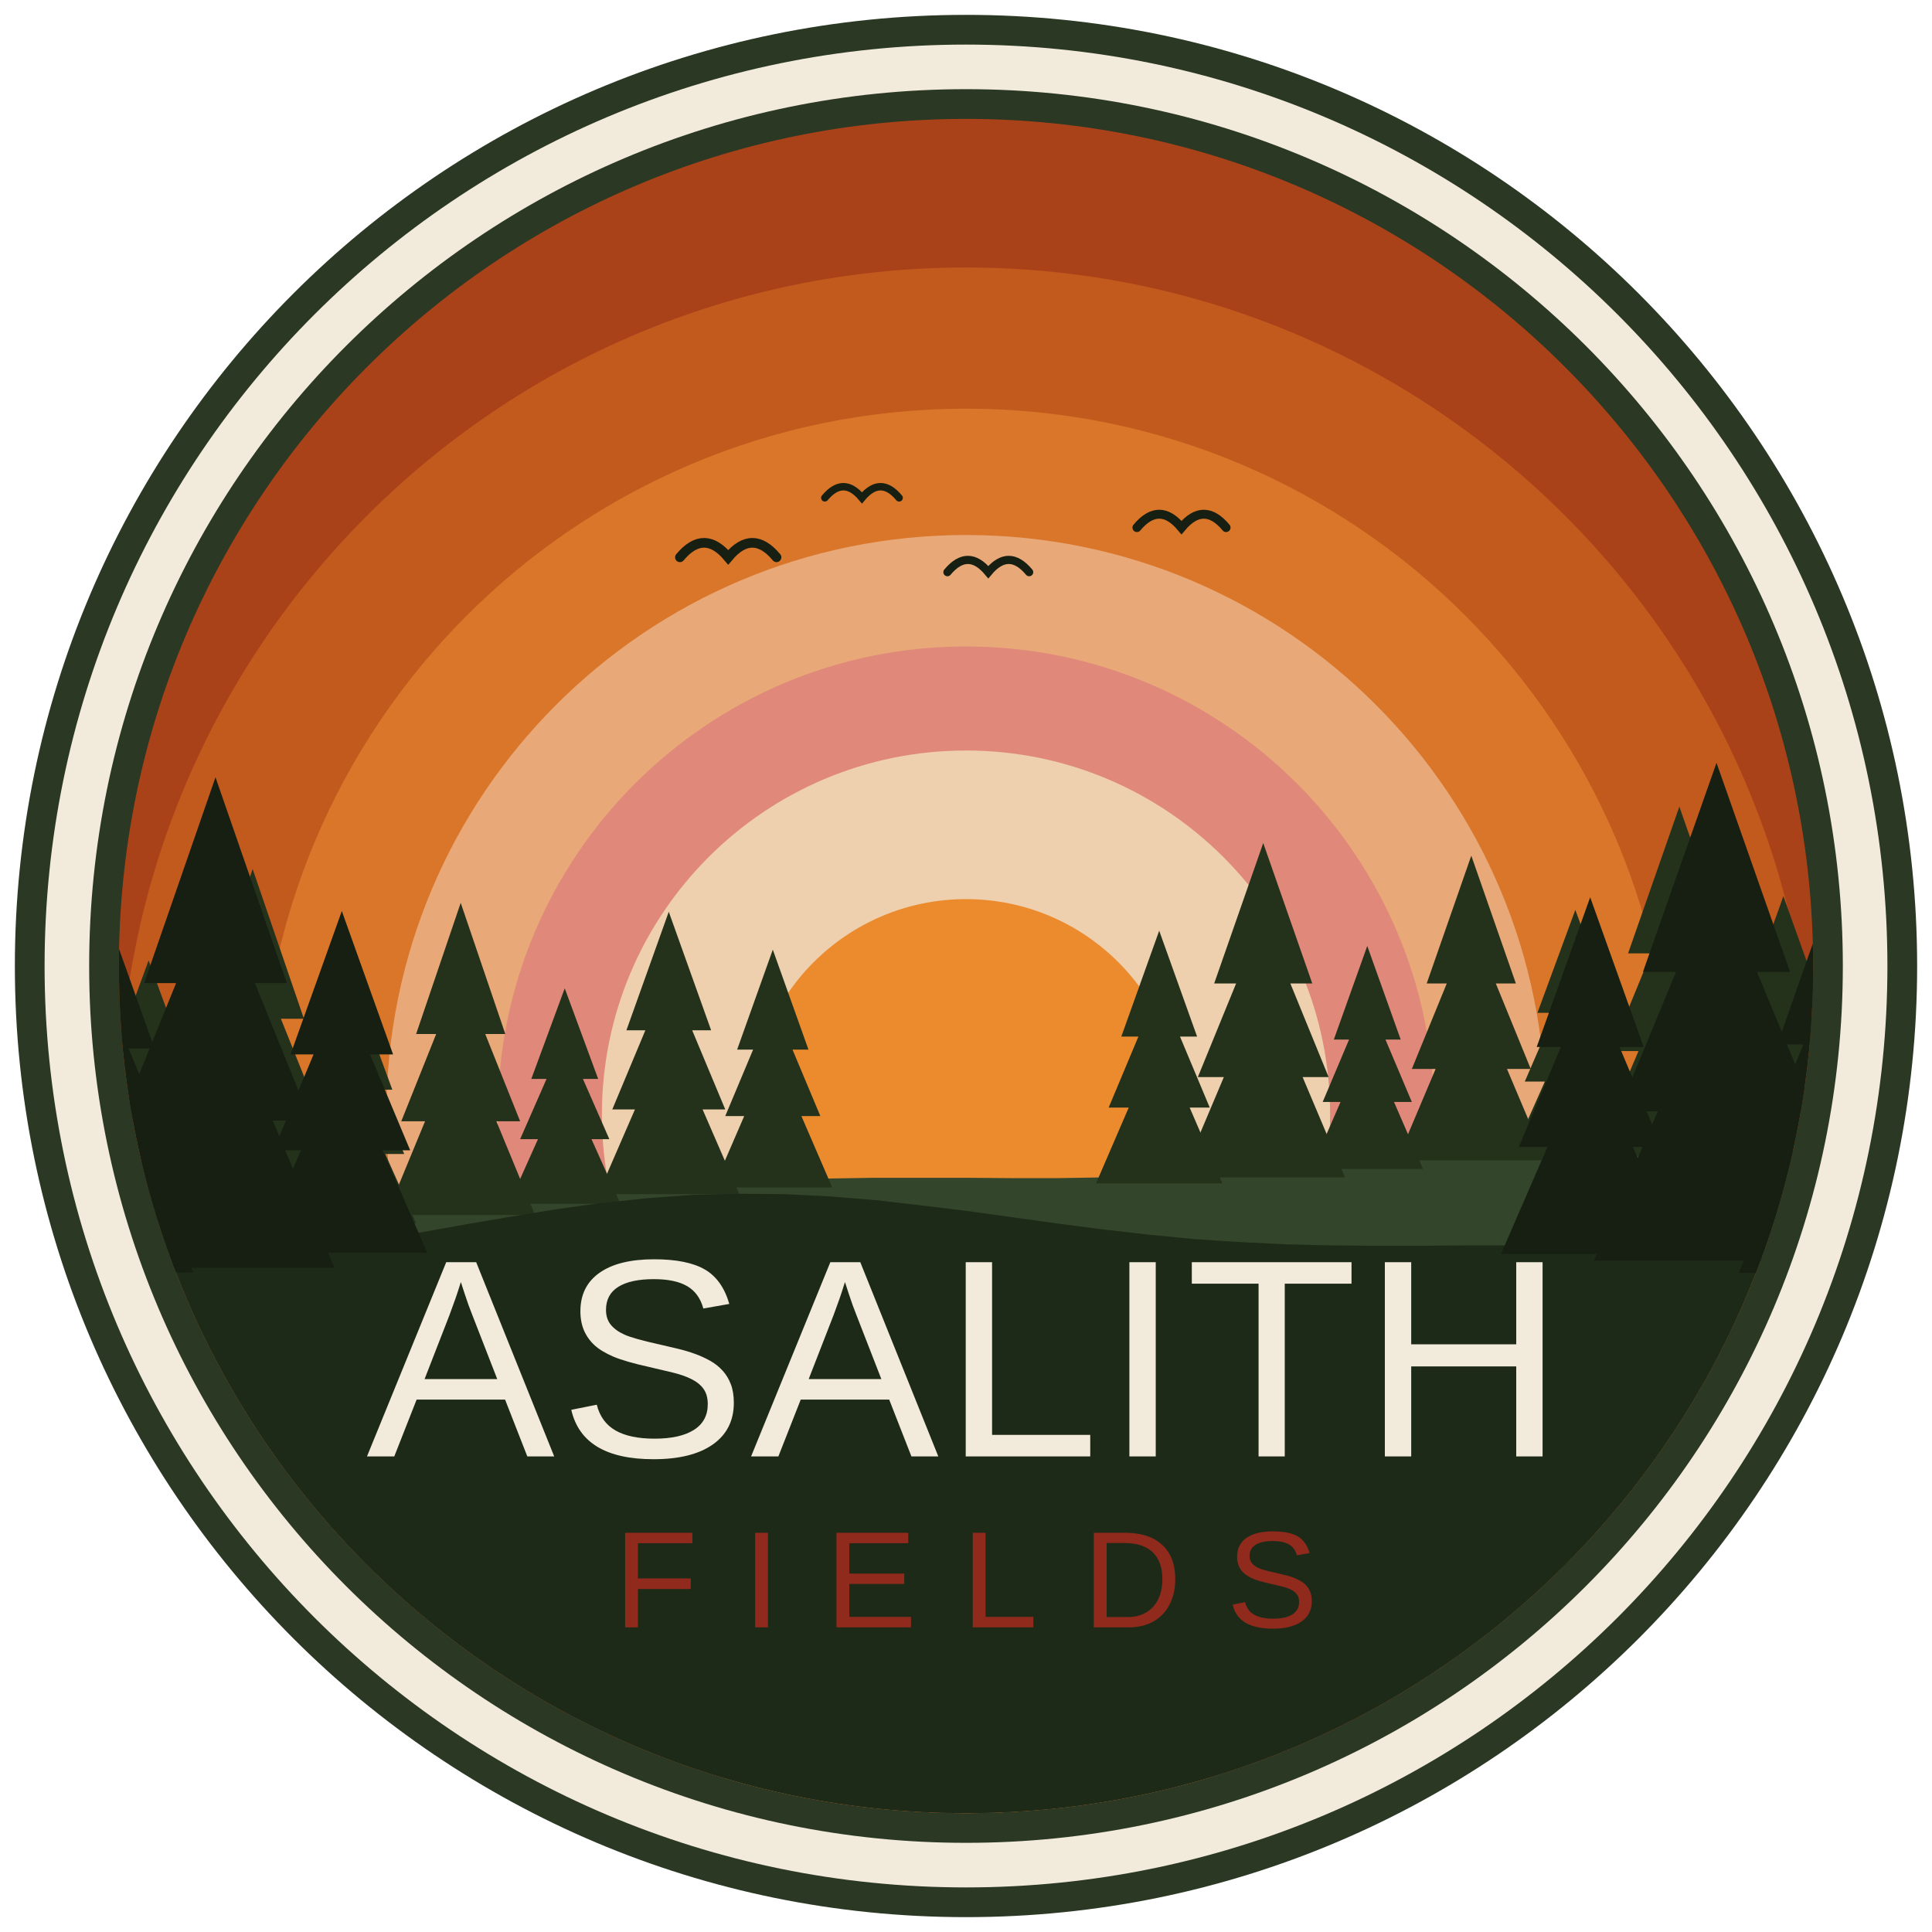
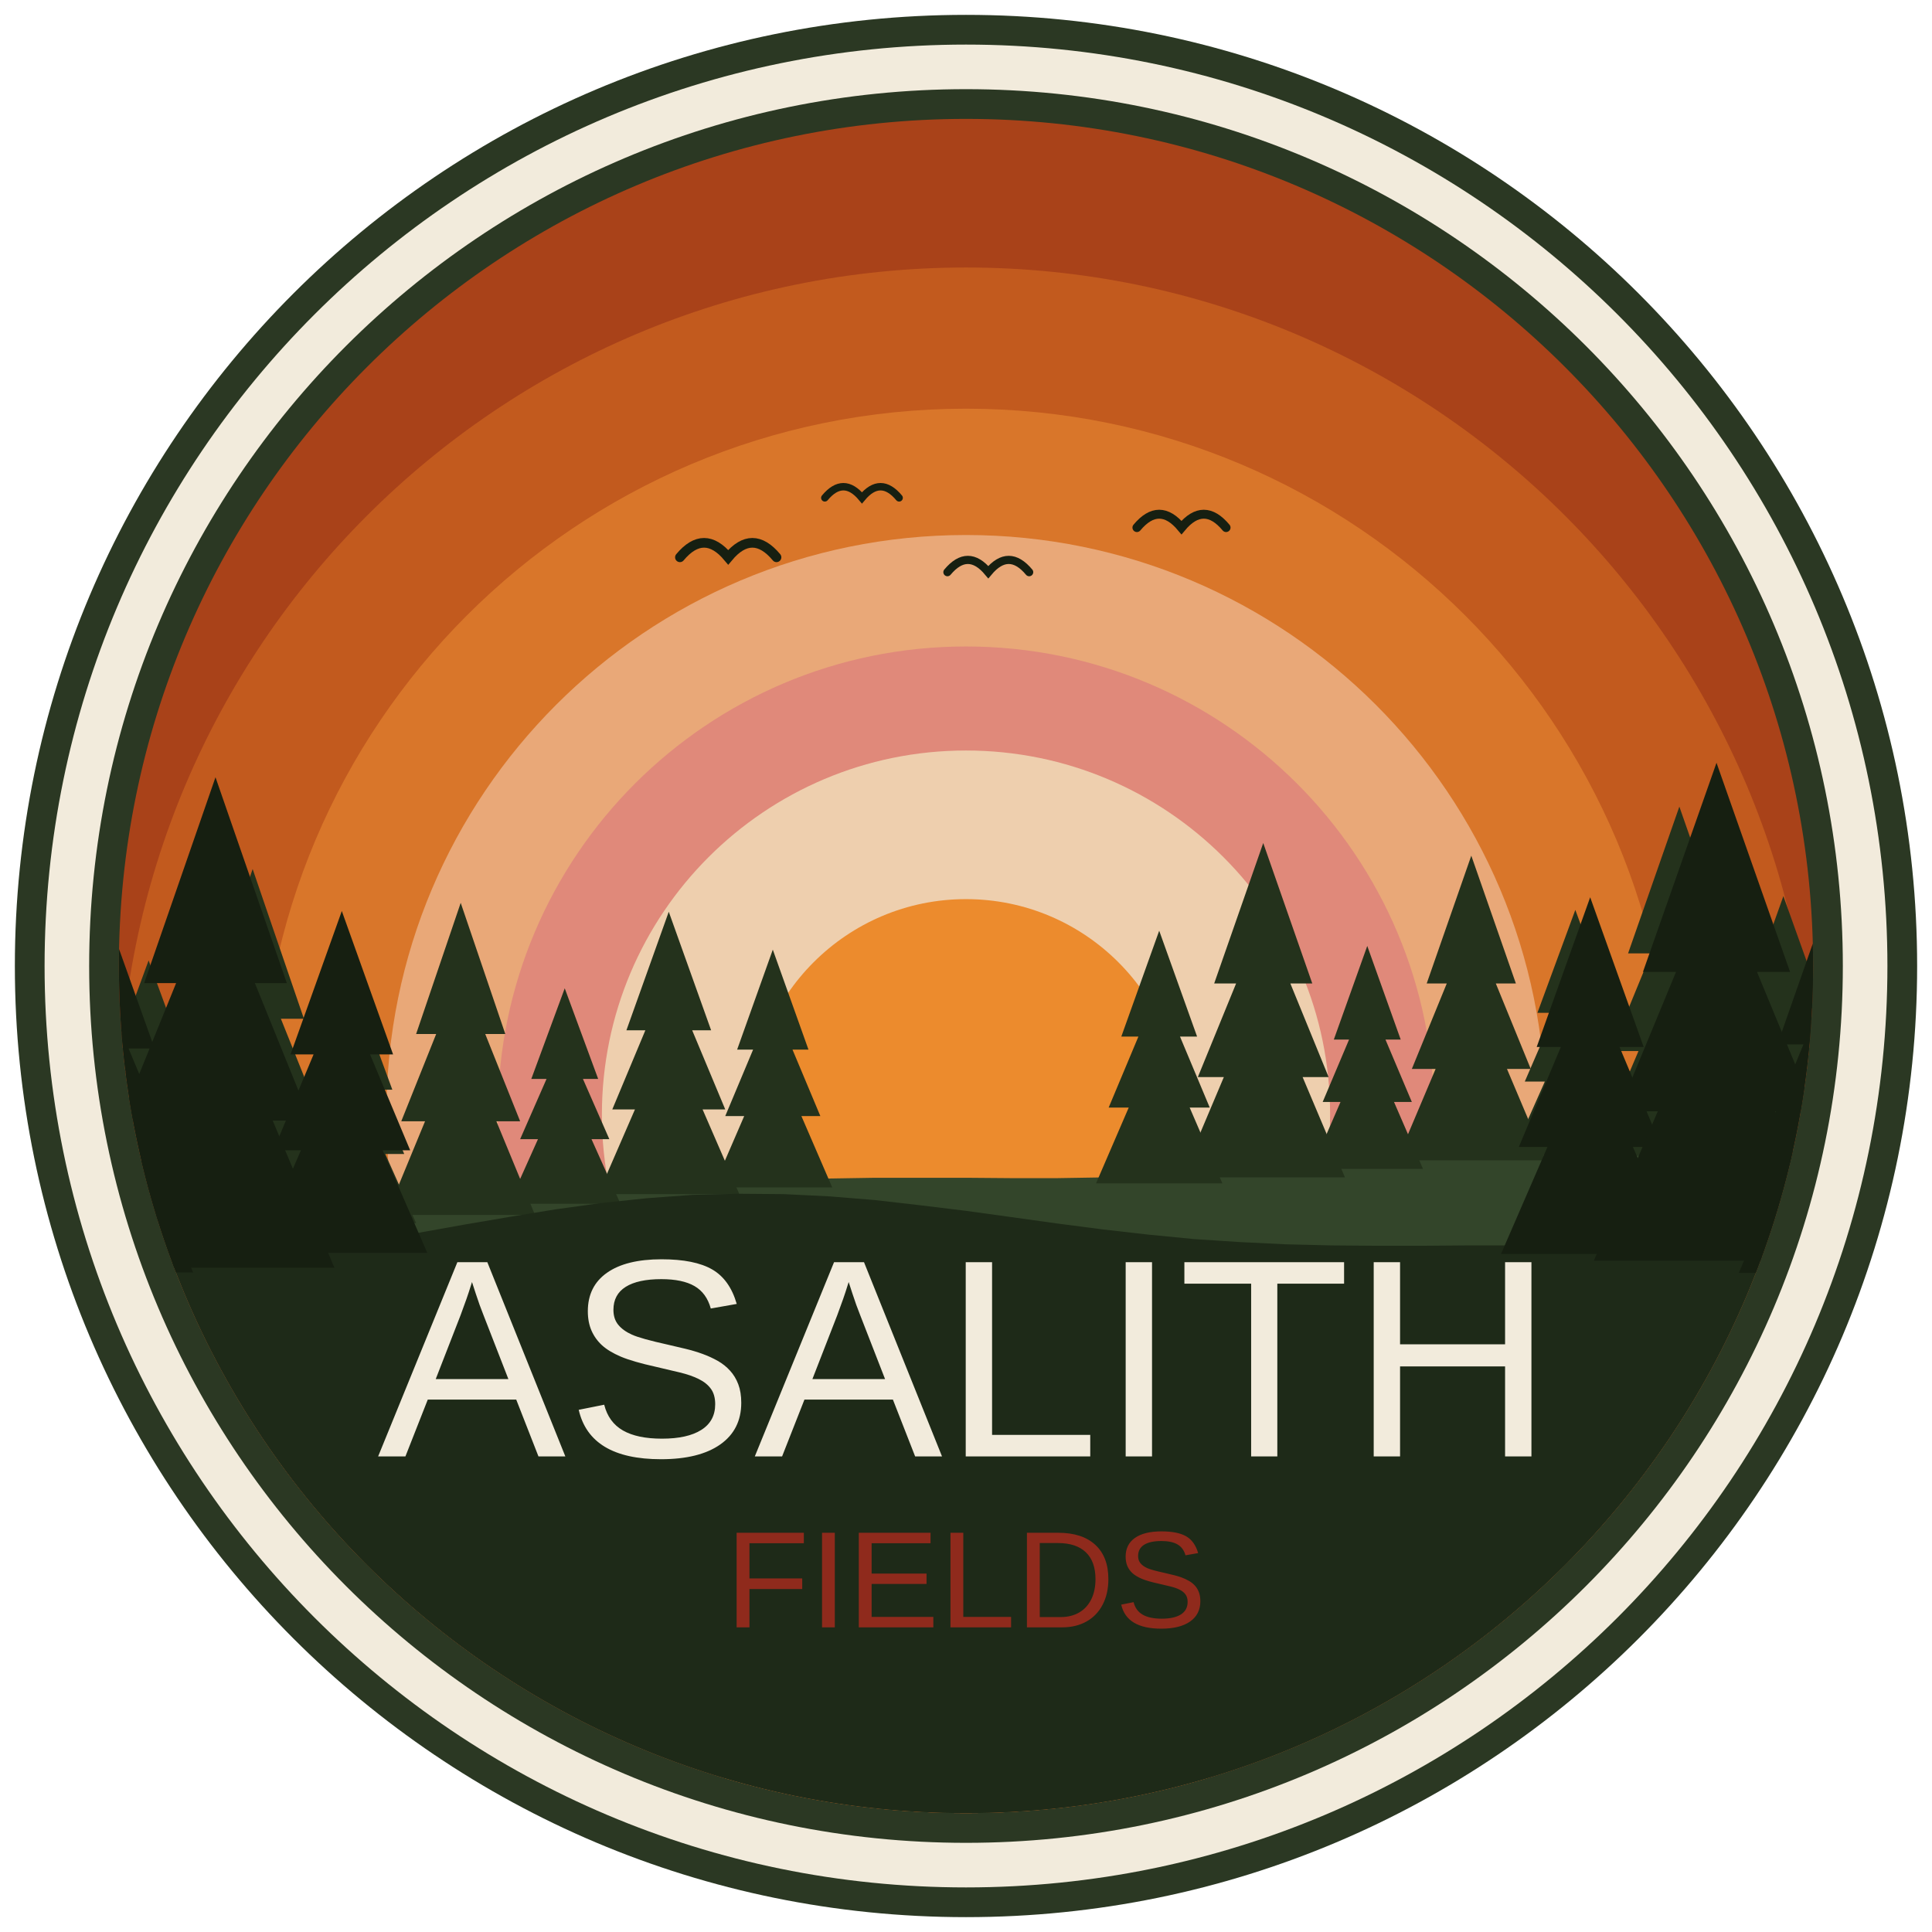
<svg xmlns="http://www.w3.org/2000/svg" viewBox="0 0 520 520" role="img" aria-label="Asalith Fields">
  <defs>
    <clipPath id="recorte-escena">
      <circle cx="260.0" cy="260.0" r="228.0" />
    </clipPath>
  </defs>
  <circle cx="260.0" cy="260.0" r="256.0" fill="#2b3823" />
  <circle cx="260.0" cy="260.0" r="248.0" fill="#f2ebdc" />
  <circle cx="260.0" cy="260.0" r="236.0" fill="#2b3823" />
  <g clip-path="url(#recorte-escena)">
    <circle cx="260.0" cy="300.0" r="270" fill="#a94219" />
    <circle cx="260.0" cy="300.0" r="228" fill="#c25a1e" />
    <circle cx="260.0" cy="300.0" r="190" fill="#d9762a" />
    <circle cx="260.0" cy="300.0" r="156" fill="#e9a878" />
    <circle cx="260.0" cy="300.0" r="126" fill="#e0897a" />
    <circle cx="260.0" cy="300.0" r="98" fill="#eecfae" />
    <circle class="sol" cx="260.0" cy="300.0" r="58" fill="#ec8b2d" />
    <path d="M 183.0,150.0 q 6.5,-7.8 13.0,0 q 6.5,-7.8 13.0,0" fill="none" stroke="#161f11" stroke-width="2.6" stroke-linecap="round" />
    <path d="M 222.0,134.0 q 5.0,-6.0 10.0,0 q 5.0,-6.0 10.0,0" fill="none" stroke="#161f11" stroke-width="2.0" stroke-linecap="round" />
    <path d="M 255.0,154.0 q 5.5,-6.6 11.0,0 q 5.5,-6.6 11.0,0" fill="none" stroke="#161f11" stroke-width="2.2" stroke-linecap="round" />
    <path d="M 306.0,142.0 q 6.0,-7.2 12.0,0 q 6.0,-7.2 12.0,0" fill="none" stroke="#161f11" stroke-width="2.4" stroke-linecap="round" />
    <polygon points="-10.0,320.6 2.3,322.3 14.5,323.9 26.8,325.3 39.1,326.5 51.4,327.3 63.6,327.8 75.9,327.9 88.2,327.6 100.5,327.0 112.7,326.1 125.0,324.9 137.3,323.6 149.5,322.3 161.8,321.0 174.1,319.8 186.4,318.8 198.6,318.1 210.9,317.5 223.2,317.2 235.5,317.0 247.7,317.0 260.0,317.0 272.3,317.1 284.5,317.1 296.8,316.9 309.1,316.6 321.4,316.1 333.6,315.4 345.9,314.5 358.2,313.5 370.5,312.4 382.7,311.3 395.0,310.3 407.3,309.5 419.5,309.0 431.8,308.7 444.1,308.8 456.4,309.3 468.6,310.1 480.9,311.3 493.2,312.8 505.5,314.4 517.7,316.2 530.0,318.0 530.0,540.0 -10.0,540.0" fill="#33452a" />
    <polygon points="40.0,258.5 50.8,287.9 45.9,287.9 54.4,307.5 48.6,307.5 58.0,328.5 22.0,328.5 31.4,307.5 25.6,307.5 34.1,287.9 29.2,287.9" fill="#24321c" />
    <polygon points="68.0,233.9 81.8,274.2 75.6,274.2 86.4,301.1 79.0,301.1 91.0,329.9 45.0,329.9 57.0,301.1 49.6,301.1 60.4,274.2 54.2,274.2" fill="#24321c" />
    <polygon points="96.0,267.2 105.6,293.3 101.3,293.3 108.8,310.6 103.7,310.6 112.0,329.2 80.0,329.2 88.3,310.6 83.2,310.6 90.7,293.3 86.4,293.3" fill="#24321c" />
    <polygon points="124.0,243.0 136.0,278.3 130.6,278.3 140.0,301.8 133.6,301.8 144.0,327.0 104.0,327.0 114.4,301.8 108.0,301.8 117.4,278.3 112.0,278.3" fill="#24321c" />
    <polygon points="152.0,266.0 161.0,290.4 156.9,290.4 164.0,306.6 159.2,306.6 167.0,324.0 137.0,324.0 144.8,306.6 140.0,306.6 147.1,290.4 143.0,290.4" fill="#24321c" />
    <polygon points="180.0,245.4 191.4,277.3 186.3,277.3 195.2,298.6 189.1,298.6 199.0,321.4 161.0,321.4 170.9,298.6 164.8,298.6 173.7,277.3 168.6,277.3" fill="#24321c" />
    <polygon points="208.0,255.6 217.6,282.5 213.3,282.5 220.8,300.4 215.7,300.4 224.0,319.6 192.0,319.6 200.3,300.4 195.2,300.4 202.7,282.5 198.4,282.5" fill="#24321c" />
    <polygon points="312.0,250.5 322.2,279.0 317.6,279.0 325.6,298.1 320.2,298.1 329.0,318.5 295.0,318.5 303.8,298.1 298.4,298.1 306.4,279.0 301.8,279.0" fill="#24321c" />
    <polygon points="340.0,226.9 353.2,264.7 347.3,264.7 357.6,289.9 350.6,289.9 362.0,316.9 318.0,316.9 329.4,289.9 322.4,289.9 332.7,264.7 326.8,264.7" fill="#24321c" />
    <polygon points="368.0,254.6 377.0,279.8 372.9,279.8 380.0,296.6 375.2,296.6 383.0,314.6 353.0,314.6 360.8,296.6 356.0,296.6 363.1,279.8 359.0,279.8" fill="#24321c" />
    <polygon points="396.0,230.3 408.0,264.7 402.6,264.7 412.0,287.7 405.6,287.7 416.0,312.3 376.0,312.3 386.4,287.7 380.0,287.7 389.4,264.7 384.0,264.7" fill="#24321c" />
    <polygon points="424.0,244.9 434.2,272.6 429.6,272.6 437.6,291.1 432.2,291.1 441.0,310.9 407.0,310.9 415.8,291.1 410.4,291.1 418.4,272.6 413.8,272.6" fill="#24321c" />
    <polygon points="452.0,217.1 465.8,256.6 459.6,256.6 470.4,282.9 463.0,282.9 475.0,311.1 429.0,311.1 441.0,282.9 433.6,282.9 444.4,256.6 438.2,256.6" fill="#24321c" />
    <polygon points="480.0,241.2 490.8,271.4 485.9,271.4 494.4,291.6 488.6,291.6 498.0,313.2 462.0,313.2 471.4,291.6 465.6,291.6 474.1,271.4 469.2,271.4" fill="#24321c" />
    <polygon points="-10.0,339.8 2.3,340.1 14.5,340.4 26.8,340.5 39.1,340.3 51.4,339.7 63.6,338.8 75.9,337.4 88.2,335.8 100.5,333.9 112.7,331.8 125.0,329.6 137.3,327.5 149.5,325.5 161.8,323.8 174.1,322.5 186.4,321.6 198.6,321.3 210.9,321.4 223.2,322.0 235.5,323.0 247.7,324.4 260.0,325.9 272.3,327.6 284.5,329.3 296.8,330.9 309.1,332.3 321.4,333.5 333.6,334.3 345.9,334.9 358.2,335.2 370.5,335.3 382.7,335.3 395.0,335.2 407.3,335.2 419.5,335.3 431.8,335.6 444.1,336.1 456.4,336.9 468.6,337.9 480.9,339.1 493.2,340.5 505.5,341.9 517.7,343.2 530.0,344.4 530.0,540.0 -10.0,540.0" fill="#1e2a18" />
    <polygon points="26.0,238.5 41.6,282.2 34.6,282.2 46.8,311.3 38.5,311.3 52.0,342.5 0.0,342.5 13.5,311.3 5.2,311.3 17.4,282.2 10.4,282.2" fill="#161f11" />
    <polygon points="58.0,209.2 77.2,264.6 68.6,264.6 83.6,301.6 73.4,301.6 90.0,341.2 26.0,341.2 42.6,301.6 32.4,301.6 47.4,264.6 38.8,264.6" fill="#161f11" />
    <polygon points="92.0,245.2 105.8,283.8 99.6,283.8 110.4,309.6 103.0,309.6 115.0,337.2 69.0,337.2 81.0,309.6 73.6,309.6 84.4,283.8 78.2,283.8" fill="#161f11" />
    <polygon points="428.0,241.5 442.4,281.8 435.9,281.8 447.2,308.7 439.5,308.7 452.0,337.5 404.0,337.5 416.5,308.7 408.8,308.7 420.1,281.8 413.6,281.8" fill="#161f11" />
    <polygon points="462.0,205.3 481.8,261.6 472.9,261.6 488.4,299.1 477.8,299.1 495.0,339.3 429.0,339.3 446.2,299.1 435.6,299.1 451.1,261.6 442.2,261.6" fill="#161f11" />
    <polygon points="494.0,236.6 509.6,281.1 502.6,281.1 514.8,310.8 506.5,310.8 520.0,342.6 468.0,342.6 481.5,310.8 473.2,310.8 485.4,281.1 478.4,281.1" fill="#161f11" />
-     <text x="260" y="392" text-anchor="middle" fill="#f2ebdc" font-family="'Archivo Black','Arial Black',Arial,sans-serif" font-size="76" letter-spacing="1">ASALITH</text>
-     <text x="260" y="438" text-anchor="middle" fill="#8f2a1c" font-family="'Archivo Black','Arial Black',Arial,sans-serif" font-size="37" letter-spacing="12">FIELDS</text>
+     <text x="260" y="392" text-anchor="middle" fill="#f2ebdc" font-family="'Archivo Black','Arial Black',Arial,sans-serif" font-size="76" textLength="330" lengthAdjust="spacingAndGlyphs">ASALITH</text>
+     <text x="260" y="438" text-anchor="middle" fill="#8f2a1c" font-family="'Archivo Black','Arial Black',Arial,sans-serif" font-size="37" textLength="238" lengthAdjust="spacing">FIELDS</text>
  </g>
</svg>
